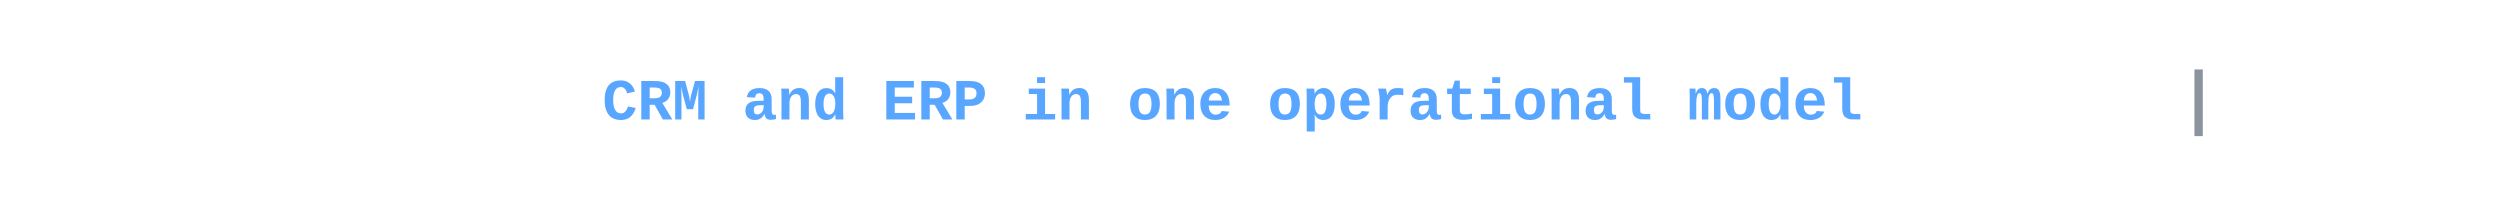
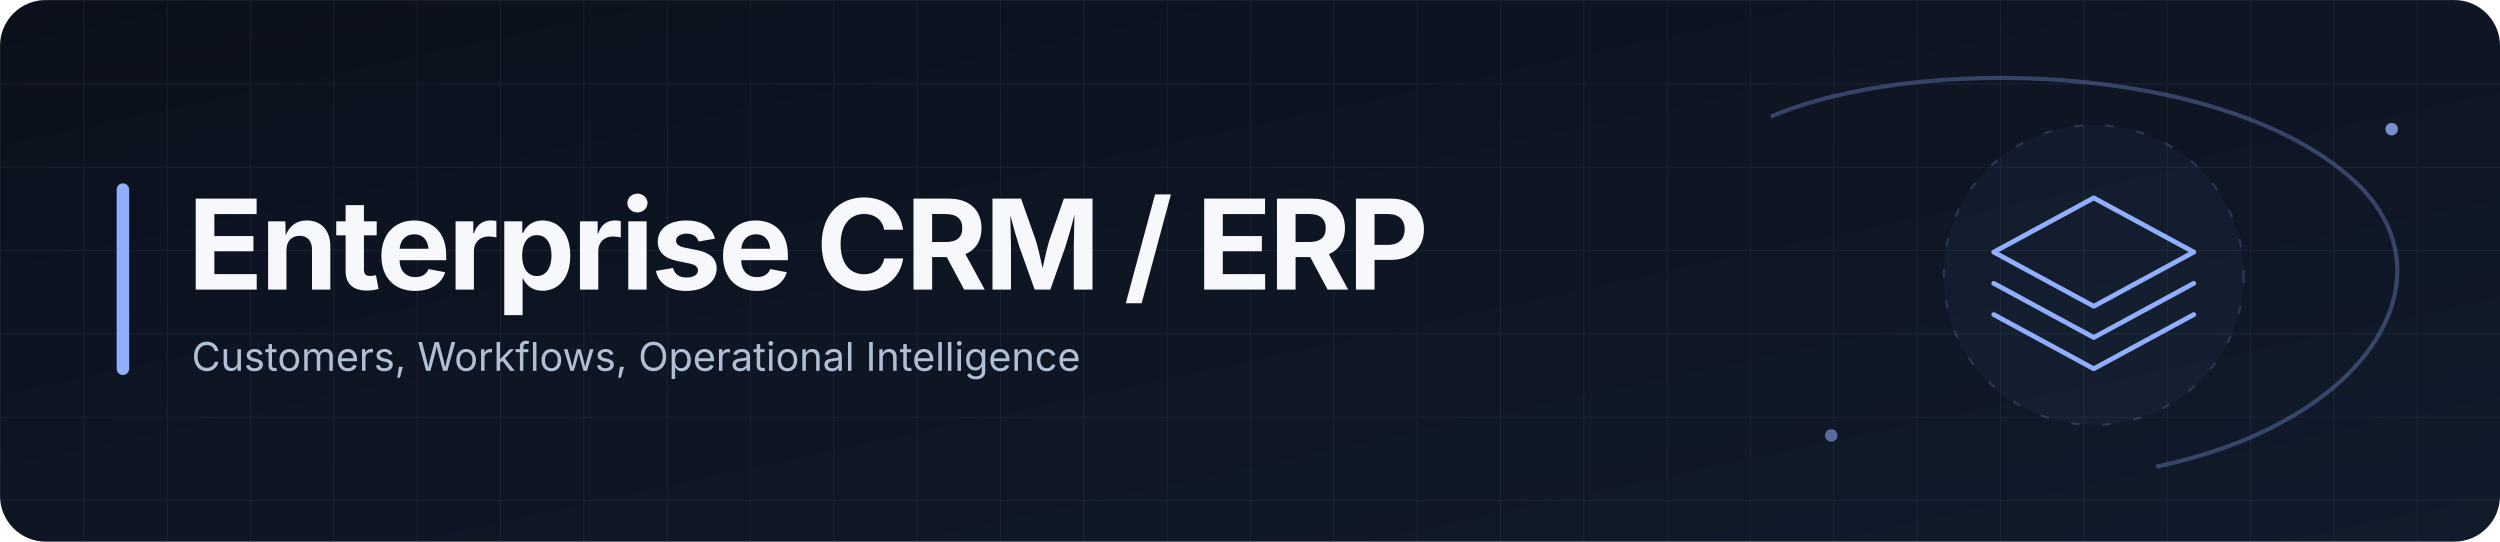
- <svg xmlns="http://www.w3.org/2000/svg" width="900" height="72" viewBox="0 0 900 72" role="img">
-   <style>
-     .t{font-family:ui-monospace,SFMono-Regular,Menlo,Monaco,Consolas,"Liberation Mono","Courier New",monospace;font-size:21px;font-weight:600;fill:#58a6ff;text-anchor:middle}
-     .cursor{fill:#8b949e}
-   </style>
-   <text class="t" x="450" y="43" opacity="1">CRM and ERP in one operational model
-     <animate attributeName="opacity" values="1;1;0;0;0;0" keyTimes="0;0.29;0.33;0.66;0.67;1" dur="9s" repeatCount="indefinite" />
-   </text>
-   <text class="t" x="450" y="43" opacity="0">Customers, workflows and reporting
-     <animate attributeName="opacity" values="0;0;1;1;0;0" keyTimes="0;0.32;0.34;0.62;0.66;1" dur="9s" repeatCount="indefinite" />
-   </text>
-   <text class="t" x="450" y="43" opacity="0">Enterprise software beyond basic CRUD
-     <animate attributeName="opacity" values="0;0;0;0;1;1" keyTimes="0;0.32;0.33;0.65;0.68;1" dur="9s" repeatCount="indefinite" />
-   </text>
-   <rect class="cursor" x="790" y="25" width="3" height="24">
-     <animate attributeName="opacity" values="1;0;1" dur="1s" repeatCount="indefinite" />
-   </rect>
+ <svg xmlns="http://www.w3.org/2000/svg" width="1200" height="260" viewBox="0 0 1200 260" role="img" aria-labelledby="title desc">
+   <defs>
+     <linearGradient id="bg-layers" x1="0" y1="0" x2="1" y2="1">
+       <stop stop-color="#0B101C" />
+       <stop offset="1" stop-color="#111B2B" />
+     </linearGradient>
+     <linearGradient id="glow-layers" x1="0" y1="0" x2="1" y2="0">
+       <stop stop-color="#90AFFE" stop-opacity=".82" />
+       <stop offset="1" stop-color="#90AFFE" stop-opacity="0" />
+     </linearGradient>
+     <pattern id="lines-layers" width="40" height="40" patternUnits="userSpaceOnUse">
+       <path d="M40 0H0V40" fill="none" stroke="#9CA9BD" stroke-opacity=".08" />
+     </pattern>
+   </defs>
+   <rect width="1200" height="260" rx="22" fill="url(#bg-layers)" />
+   <rect width="1200" height="260" rx="22" fill="url(#lines-layers)" />
+   <path d="M56 60H425" stroke="url(#glow-layers)" stroke-width="3" />
+   <rect x="56" y="88" width="6" height="92" rx="3" fill="#90AFFE" />
+   <text x="90" y="139" font-family="Inter,Segoe UI,Helvetica,Arial,sans-serif" font-weight="700" font-size="60" fill="#F6F8FC" letter-spacing="-1.5">Enterprise CRM / ERP</text>
+   <text x="92" y="178" font-family="Inter,Segoe UI,Helvetica,Arial,sans-serif" font-size="19" fill="#AFC0D5">Customers, Workflows, Operational Intelligence</text>
+   <path d="M850 56C920 26 1065 30 1128 85C1180 130 1140 202 1035 224" fill="none" stroke="#90AFFE" stroke-opacity=".3" stroke-width="2" />
+   <circle cx="1005" cy="132" r="72" fill="#90AFFE" fill-opacity=".04" stroke="#90AFFE" stroke-opacity=".2" stroke-dasharray="4 11" />
+   <path d="M957 121l48-26 48 26-48 26-48-26zm0 15l48 26 48-26m-96 15l48 26 48-26" stroke="#90AFFE" stroke-width="2.3" fill="none" stroke-linecap="round" stroke-linejoin="round" />
+   <circle cx="1148" cy="62" r="3" fill="#90AFFE" opacity=".8" />
+   <circle cx="879" cy="209" r="3" fill="#90AFFE" opacity=".55" />
</svg>
